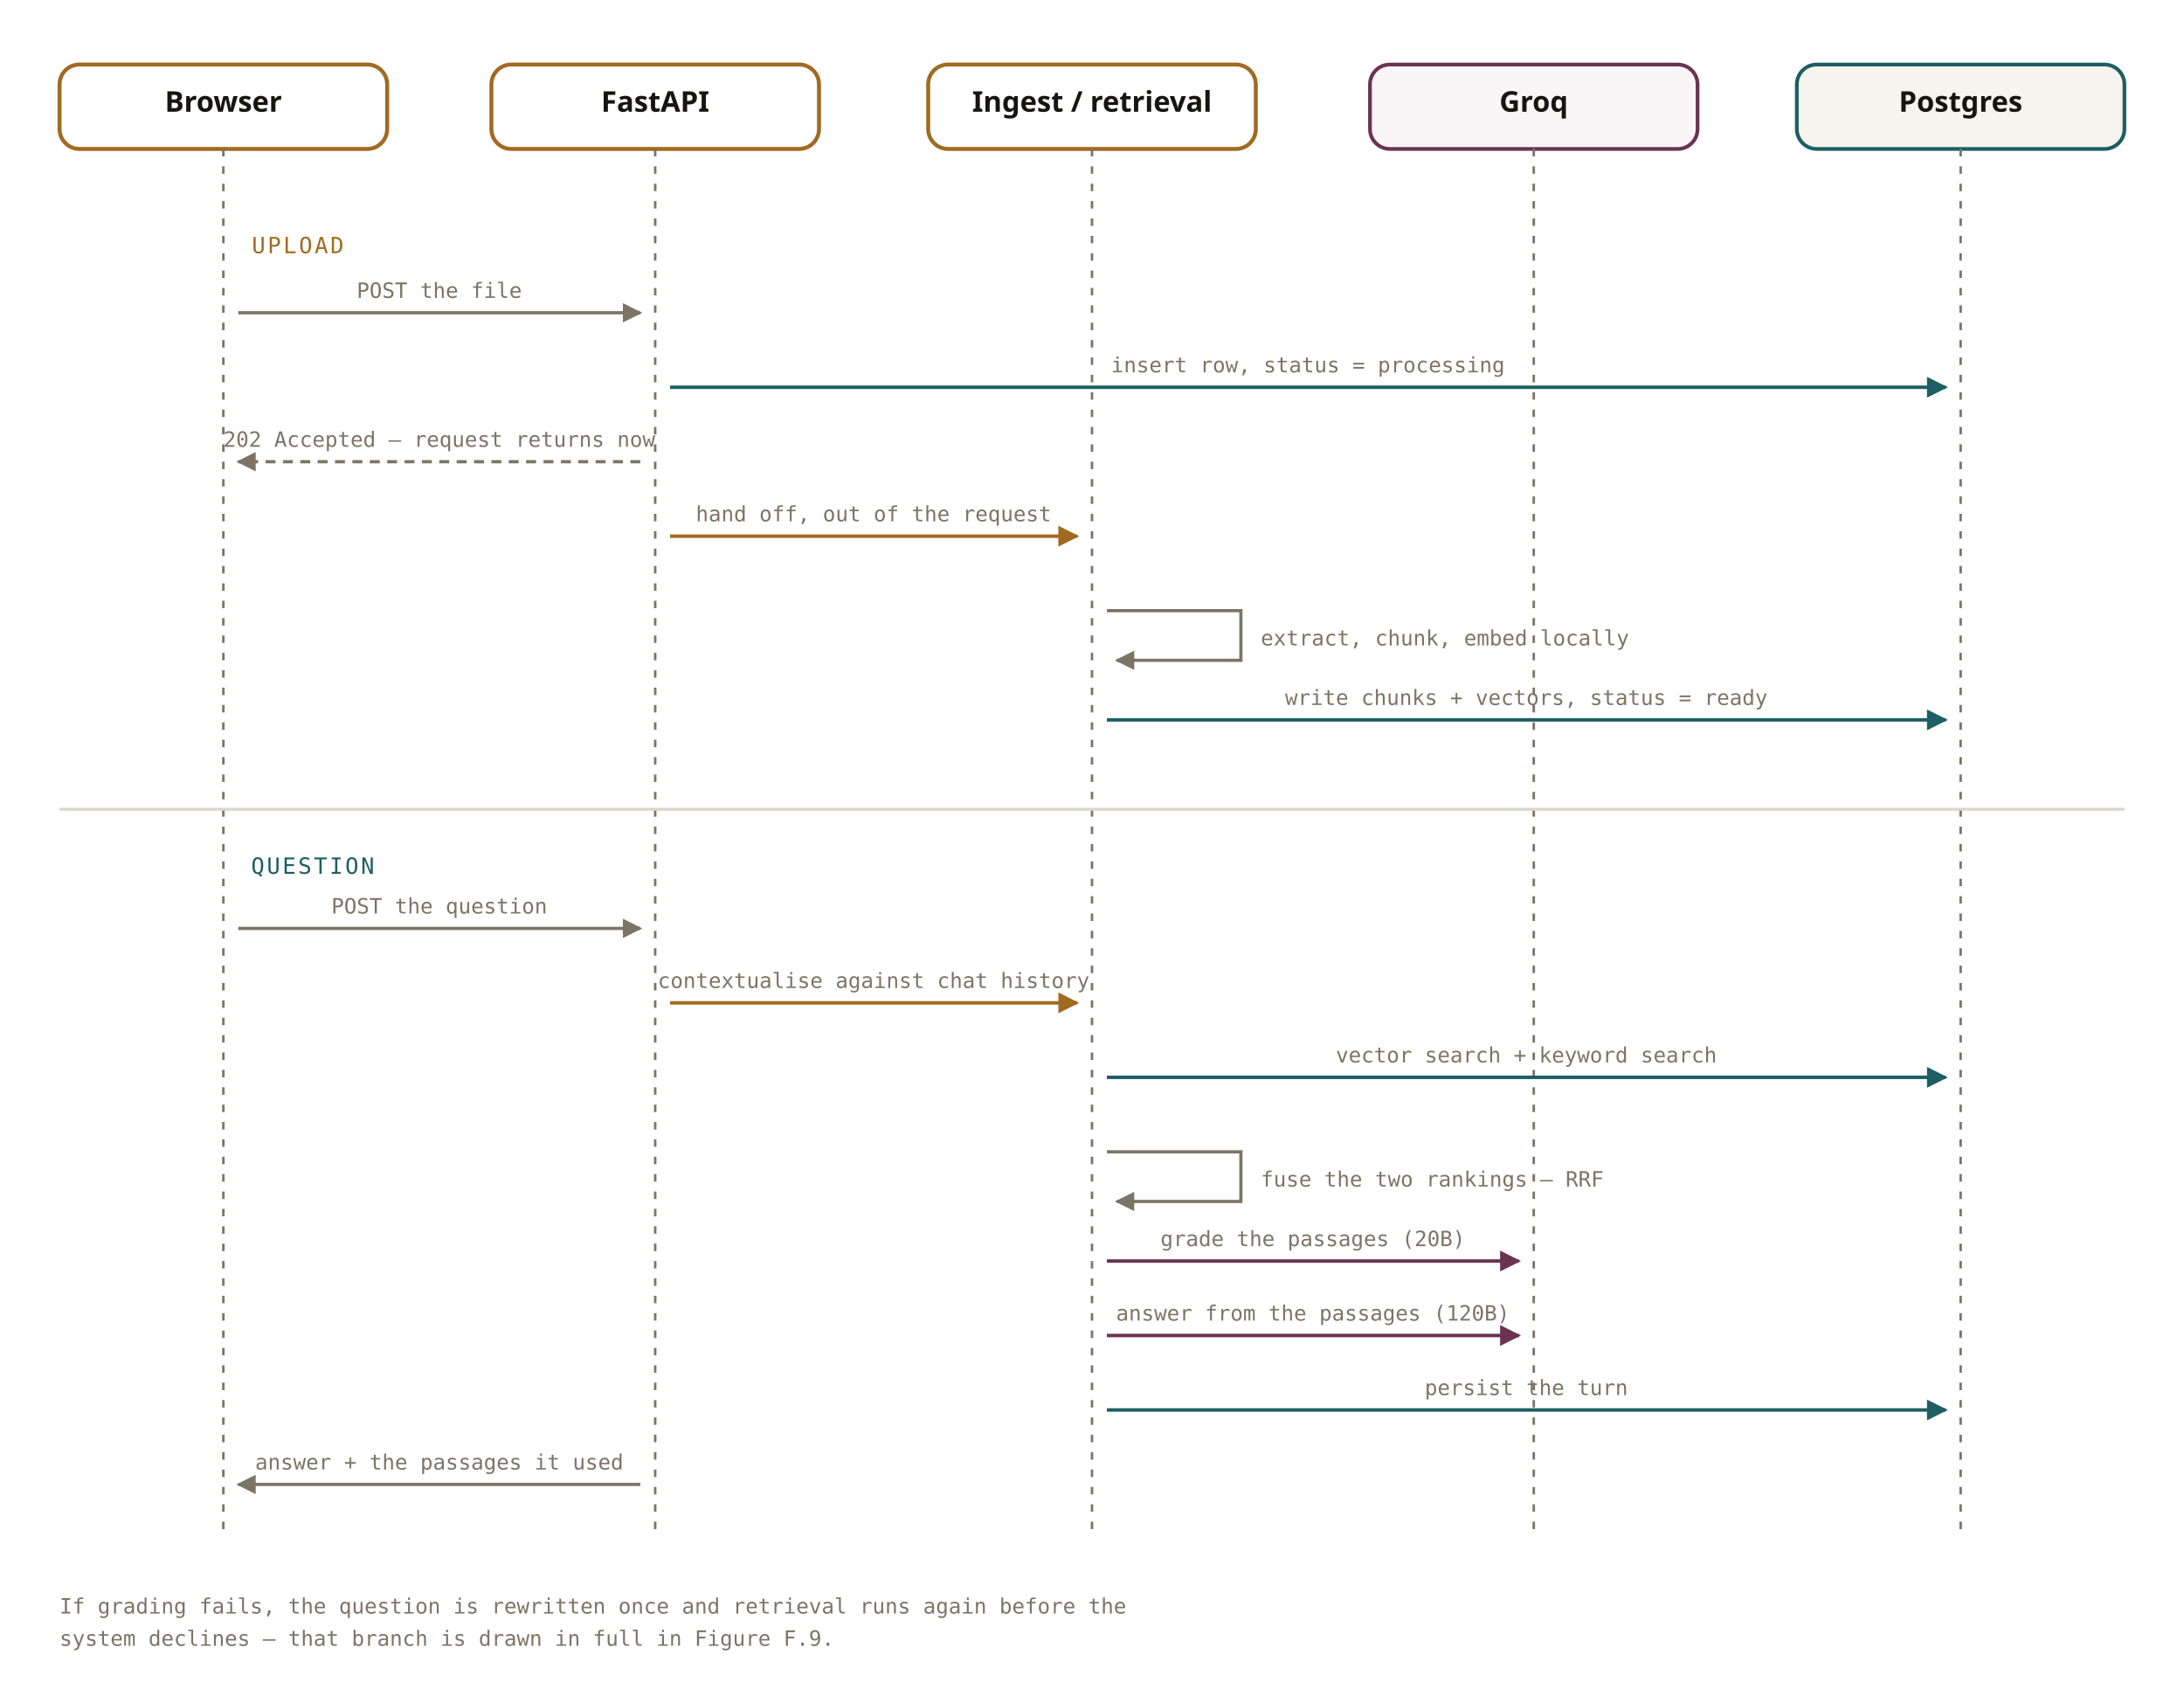
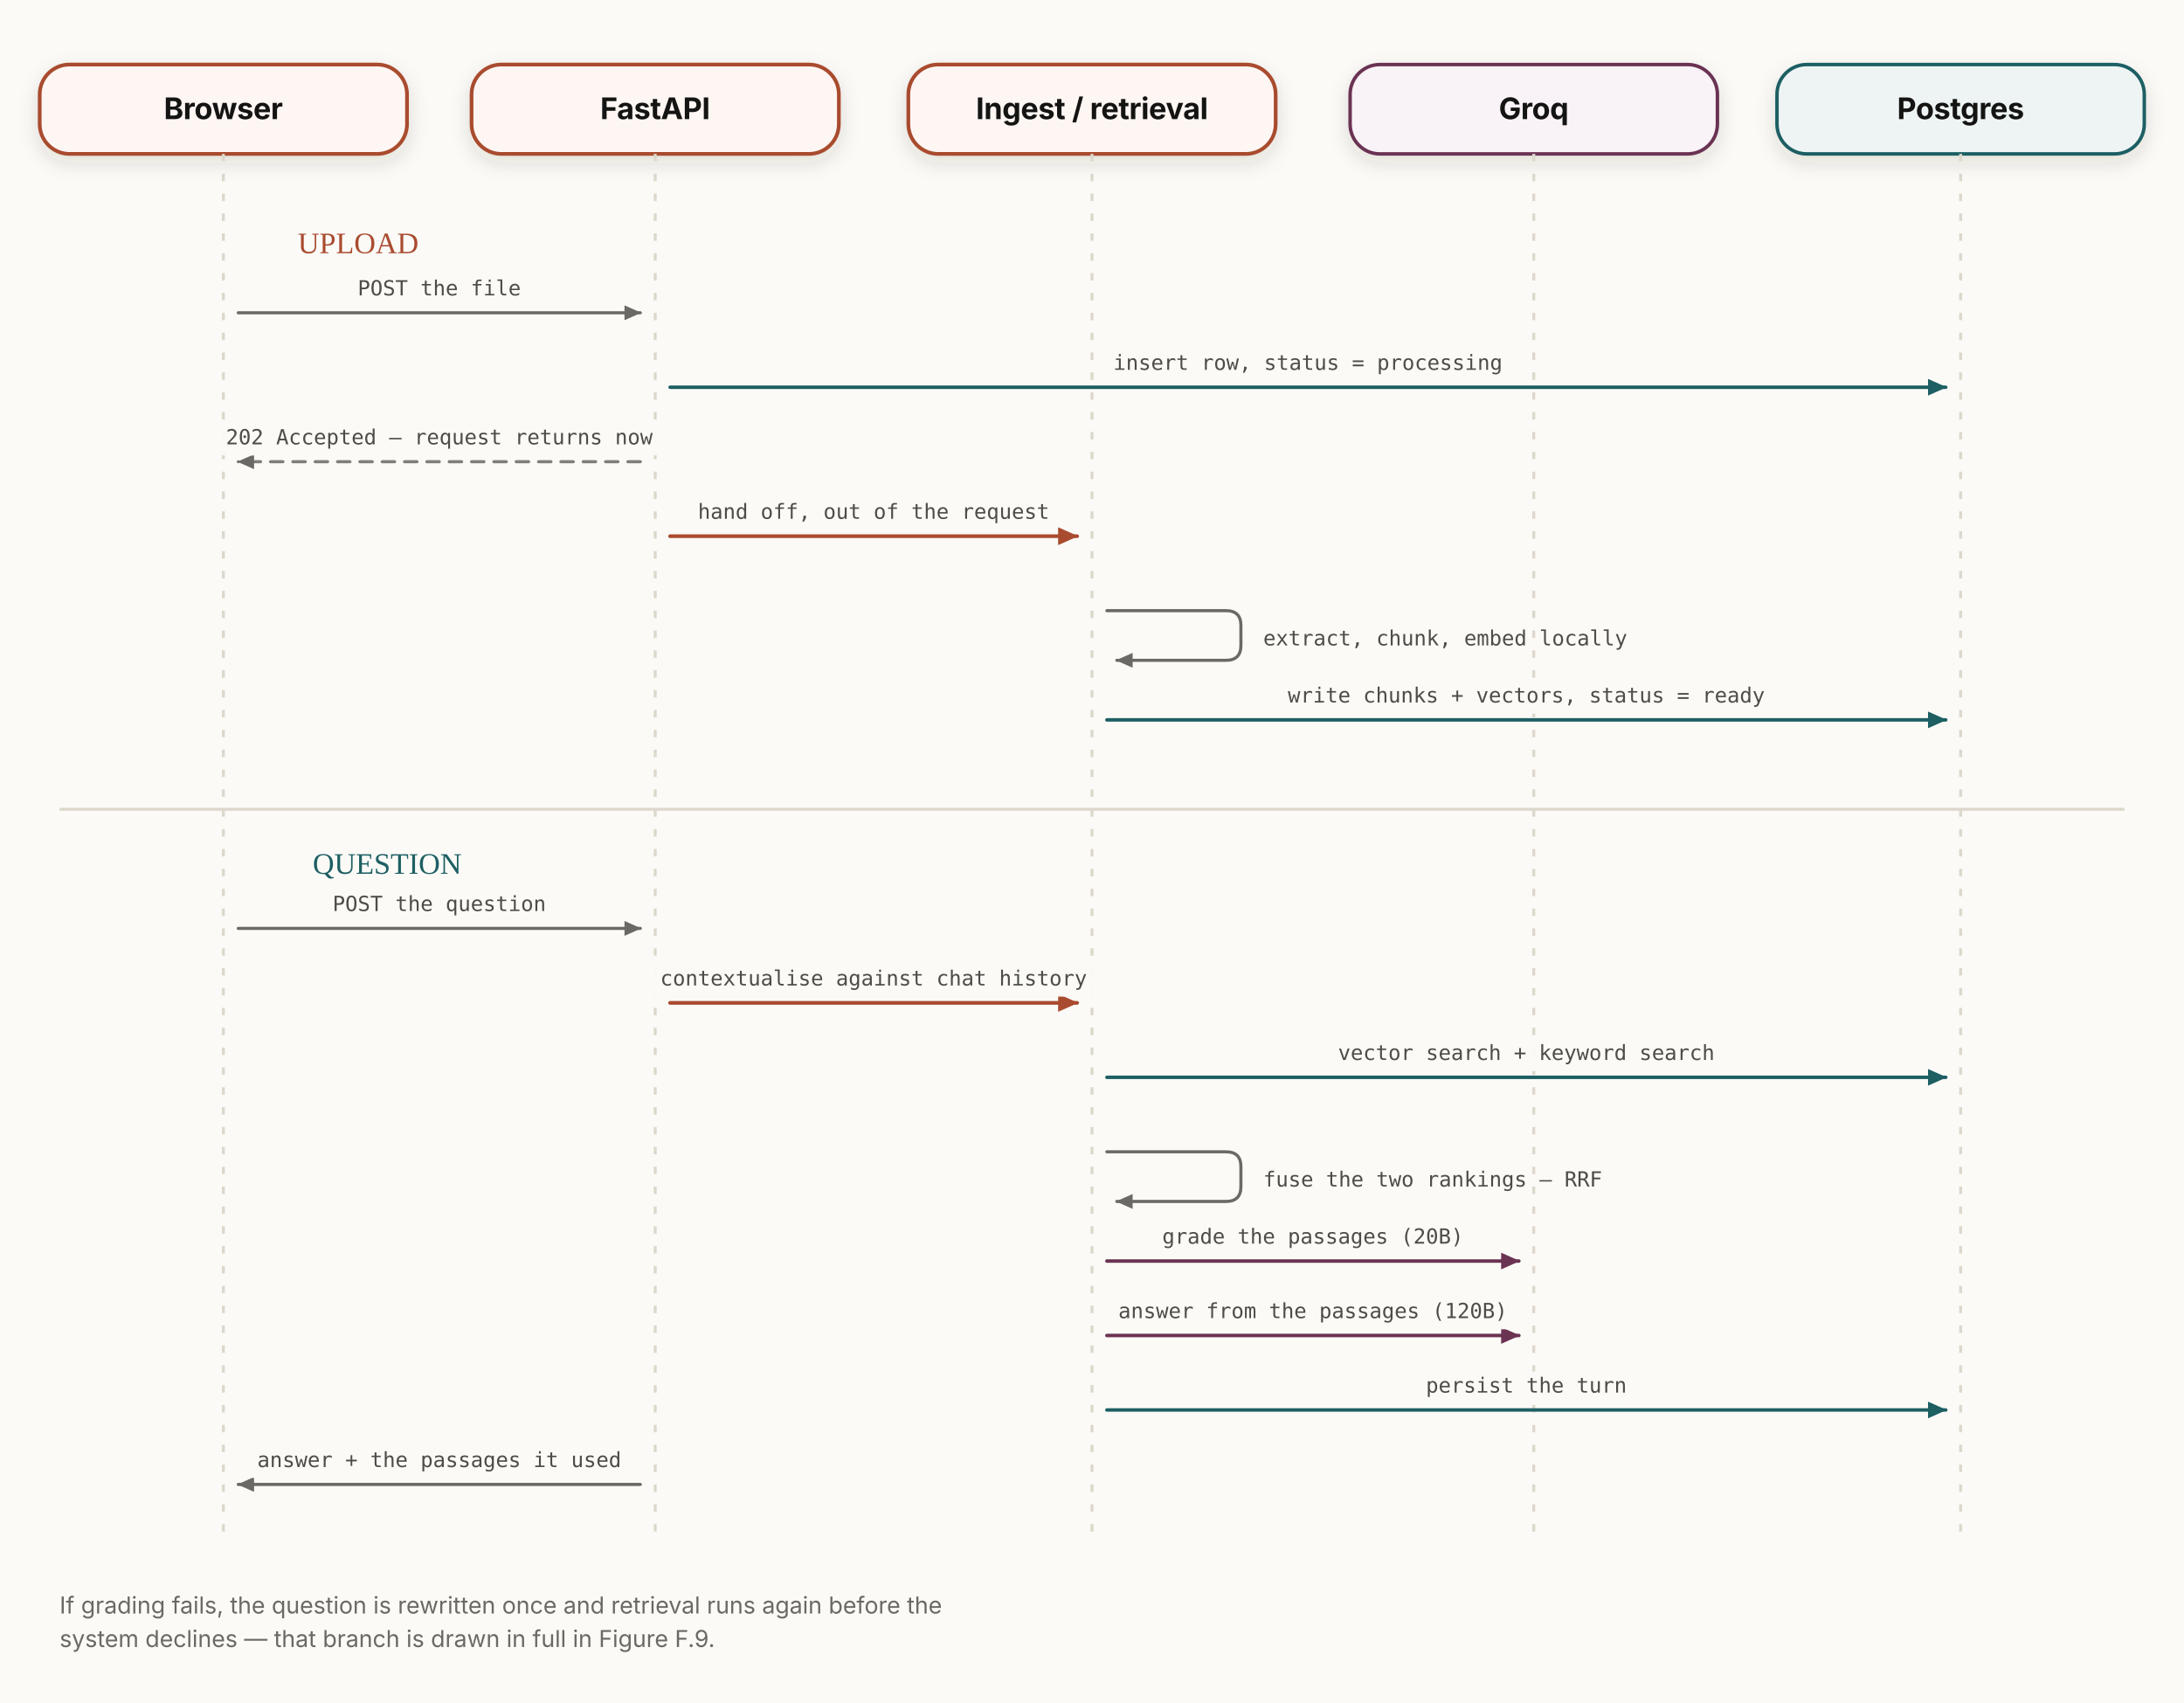
<svg xmlns="http://www.w3.org/2000/svg" viewBox="0 0 880 686" width="880" height="686" role="img">
+   <rect width="880" height="686" fill="#fbfaf7" />
  <defs>
-     <marker id="a" viewBox="0 0 10 10" refX="9" refY="5" markerWidth="6" markerHeight="6" orient="auto">
-       <path d="M0,0 L10,5 L0,10 z" fill="#7c7566" />
+     <marker id="ar-n" viewBox="0 0 10 10" refX="8.5" refY="5" markerWidth="6" markerHeight="6" orient="auto-start-reverse">
+       <path d="M0,1 L9,5 L0,9 z" fill="#6b6965" />
    </marker>
-     <marker id="ab" viewBox="0 0 10 10" refX="9" refY="5" markerWidth="6" markerHeight="6" orient="auto">
-       <path d="M0,0 L10,5 L0,10 z" fill="#a06b21" />
+     <marker id="ar-a" viewBox="0 0 10 10" refX="8.5" refY="5" markerWidth="6" markerHeight="6" orient="auto-start-reverse">
+       <path d="M0,1 L9,5 L0,9 z" fill="#a94b2f" />
    </marker>
-     <marker id="at" viewBox="0 0 10 10" refX="9" refY="5" markerWidth="6" markerHeight="6" orient="auto">
-       <path d="M0,0 L10,5 L0,10 z" fill="#1d5f63" />
+     <marker id="ar-t" viewBox="0 0 10 10" refX="8.5" refY="5" markerWidth="6" markerHeight="6" orient="auto-start-reverse">
+       <path d="M0,1 L9,5 L0,9 z" fill="#1d5f63" />
    </marker>
-     <marker id="ap" viewBox="0 0 10 10" refX="9" refY="5" markerWidth="6" markerHeight="6" orient="auto">
-       <path d="M0,0 L10,5 L0,10 z" fill="#6b3352" />
+     <marker id="ar-p" viewBox="0 0 10 10" refX="8.5" refY="5" markerWidth="6" markerHeight="6" orient="auto-start-reverse">
+       <path d="M0,1 L9,5 L0,9 z" fill="#6b3352" />
    </marker>
-     <marker id="open" viewBox="0 0 10 10" refX="9" refY="5" markerWidth="7" markerHeight="7" orient="auto">
-       <path d="M0,0 L10,5 L0,10" fill="none" stroke="#7c7566" stroke-width="1.4" />
+     <marker id="ar-g" viewBox="0 0 10 10" refX="8.5" refY="5" markerWidth="6" markerHeight="6" orient="auto-start-reverse">
+       <path d="M0,1 L9,5 L0,9 z" fill="#2f7d55" />
    </marker>
+     <marker id="ar-r" viewBox="0 0 10 10" refX="8.5" refY="5" markerWidth="6" markerHeight="6" orient="auto-start-reverse">
+       <path d="M0,1 L9,5 L0,9 z" fill="#b3402f" />
+     </marker>
+     <filter id="card" x="-25%" y="-25%" width="150%" height="170%">
+       <feDropShadow dx="0" dy="3" stdDeviation="4" flood-color="#3c3226" flood-opacity="0.13" />
+     </filter>
+     <filter id="lift" x="-25%" y="-25%" width="150%" height="170%">
+       <feDropShadow dx="0" dy="1" stdDeviation="1.6" flood-color="#3c3226" flood-opacity="0.10" />
+     </filter>
  </defs>
  <style>
-   .t  { font-family:'Plus Jakarta Sans',sans-serif; font-size:11.5px; fill:#16150f; font-weight:600 }
-   .tc { font-family:'Plus Jakarta Sans',sans-serif; font-size:11.5px; fill:#16150f; font-weight:600; text-anchor:middle }
-   .s  { font-family:'JetBrains Mono',monospace; font-size:9px; fill:#7c7566 }
-   .sc { font-family:'JetBrains Mono',monospace; font-size:9px; fill:#7c7566; text-anchor:middle }
-   .lb { font-family:'JetBrains Mono',monospace; font-size:8.5px; fill:#7c7566 }
-   .lbc{ font-family:'JetBrains Mono',monospace; font-size:8.5px; fill:#7c7566; text-anchor:middle }
-   .cap{ font-family:'JetBrains Mono',monospace; font-size:9px; letter-spacing:.1em; text-anchor:middle }
-   .ln { stroke:#7c7566; stroke-width:1.3; fill:none; marker-end:url(#a) }
-   .lnb{ stroke:#a06b21; stroke-width:1.4; fill:none; marker-end:url(#ab) }
-   .lnt{ stroke:#1d5f63; stroke-width:1.4; fill:none; marker-end:url(#at) }
-   .lnp{ stroke:#6b3352; stroke-width:1.4; fill:none; marker-end:url(#ap) }
-   .dash{ stroke-dasharray:4 3 }
-   .proc{ fill:#fff; stroke:#a06b21; stroke-width:1.6 }
-   .store{ fill:#f7f4ed; stroke:#1d5f63; stroke-width:1.5 }
-   .ext { fill:#faf6f8; stroke:#6b3352; stroke-width:1.5 }
-   .band{ fill:#faf7f1; stroke:#ddd6c8; stroke-width:1 }
-   .ok  { fill:#eef5f1; stroke:#1f6b4a; stroke-width:1.6 }
-   .bad { fill:#fbf0ef; stroke:#9c2f26; stroke-width:1.6 }
+  .ttl { font-family:'Plus Jakarta Sans',-apple-system,BlinkMacSystemFont,sans-serif; font-size:12px; font-weight:700; fill:#141413;
+         letter-spacing:-.01em; text-anchor:middle }
+  .sub { font-family:'JetBrains Mono',Menlo,Consolas,monospace; font-size:8.2px; fill:#6b6965; text-anchor:middle }
+  .lbl { font-family:'JetBrains Mono',Menlo,Consolas,monospace; font-size:8.4px; fill:#4d4c48 }
+  .lblc{ font-family:'JetBrains Mono',Menlo,Consolas,monospace; font-size:8.4px; fill:#4d4c48; text-anchor:middle }
+  .eyb { font-family:'JetBrains Mono',Menlo,Consolas,monospace; font-size:8.6px; font-weight:600; letter-spacing:.14em }
+  .idx { font-family:'JetBrains Mono',Menlo,Consolas,monospace; font-size:8px; font-weight:600; text-anchor:middle }
+  .note{ font-family:'Plus Jakarta Sans',-apple-system,BlinkMacSystemFont,sans-serif; font-size:9.4px; fill:#6b6965 }
+  .ln  { fill:none; stroke:#6b6965; stroke-width:1.25; stroke-linecap:round;
+         marker-end:url(#ar-n) }
+  .lna { fill:none; stroke:#a94b2f; stroke-width:1.5; stroke-linecap:round;
+         marker-end:url(#ar-a) }
+  .lnt { fill:none; stroke:#1d5f63; stroke-width:1.4; stroke-linecap:round;
+         marker-end:url(#ar-t) }
+  .lnp { fill:none; stroke:#6b3352; stroke-width:1.4; stroke-linecap:round;
+         marker-end:url(#ar-p) }
+  .dash{ stroke-dasharray:5 4; stroke-opacity:.85 }
</style>
-   <rect width="880" height="686" fill="#ffffff" />
-   <rect class="proc" x="24.0" y="26" width="132" height="34" rx="8" />
-   <text class="tc" x="90.0" y="45.0">Browser</text>
-   <path d="M90,60 L90,620" stroke="#7c7566" stroke-width="1" stroke-dasharray="3 4" fill="none" />
-   <rect class="proc" x="198.0" y="26" width="132" height="34" rx="8" />
-   <text class="tc" x="264.0" y="45.0">FastAPI</text>
-   <path d="M264,60 L264,620" stroke="#7c7566" stroke-width="1" stroke-dasharray="3 4" fill="none" />
-   <rect class="proc" x="374.0" y="26" width="132" height="34" rx="8" />
-   <text class="tc" x="440.0" y="45.0">Ingest / retrieval</text>
-   <path d="M440,60 L440,620" stroke="#7c7566" stroke-width="1" stroke-dasharray="3 4" fill="none" />
-   <rect class="ext" x="552.0" y="26" width="132" height="34" rx="8" />
-   <text class="tc" x="618.0" y="45.0">Groq</text>
-   <path d="M618,60 L618,620" stroke="#7c7566" stroke-width="1" stroke-dasharray="3 4" fill="none" />
-   <rect class="store" x="724.0" y="26" width="132" height="34" rx="8" />
-   <text class="tc" x="790.0" y="45.0">Postgres</text>
-   <path d="M790,60 L790,620" stroke="#7c7566" stroke-width="1" stroke-dasharray="3 4" fill="none" />
-   <text class="cap" x="120" y="102" fill="#a06b21">UPLOAD</text>
+   <rect x="16.0" y="26" width="148" height="36" rx="12" fill="#fdf6f3" stroke="#a94b2f" stroke-width="1.5" filter="url(#card)" />
+   <text class="ttl" x="90.0" y="48.0">Browser</text>
+   <path d="M90,62 L90,620" stroke="#ddd8cc" stroke-width="1.2" stroke-dasharray="3 5" fill="none" />
+   <rect x="190.0" y="26" width="148" height="36" rx="12" fill="#fdf6f3" stroke="#a94b2f" stroke-width="1.5" filter="url(#card)" />
+   <text class="ttl" x="264.0" y="48.0">FastAPI</text>
+   <path d="M264,62 L264,620" stroke="#ddd8cc" stroke-width="1.2" stroke-dasharray="3 5" fill="none" />
+   <rect x="366.0" y="26" width="148" height="36" rx="12" fill="#fdf6f3" stroke="#a94b2f" stroke-width="1.5" filter="url(#card)" />
+   <text class="ttl" x="440.0" y="48.0">Ingest / retrieval</text>
+   <path d="M440,62 L440,620" stroke="#ddd8cc" stroke-width="1.2" stroke-dasharray="3 5" fill="none" />
+   <rect x="544.0" y="26" width="148" height="36" rx="12" fill="#f9f2f6" stroke="#6b3352" stroke-width="1.4" filter="url(#card)" />
+   <text class="ttl" x="618.0" y="48.0">Groq</text>
+   <path d="M618,62 L618,620" stroke="#ddd8cc" stroke-width="1.2" stroke-dasharray="3 5" fill="none" />
+   <rect x="716.0" y="26" width="148" height="36" rx="12" fill="#eef4f4" stroke="#1d5f63" stroke-width="1.4" filter="url(#card)" />
+   <text class="ttl" x="790.0" y="48.0">Postgres</text>
+   <path d="M790,62 L790,620" stroke="#ddd8cc" stroke-width="1.2" stroke-dasharray="3 5" fill="none" />
+   <text class="cap" x="120" y="102" fill="#a94b2f">UPLOAD</text>
  <path class="ln" d="M96,126 L258,126" />
-   <text class="lbc" x="177.0" y="120">POST the file</text>
+   <rect x="139.24" y="110.5" width="75.52" height="13" rx="4" fill="#fbfaf7" fill-opacity=".95" />
+   <text class="lblc" x="177.0" y="119">POST the file</text>
  <path class="lnt" d="M270,156 L784,156" />
-   <text class="lbc" x="527.0" y="150">insert row, status = processing</text>
+   <rect x="443.88" y="140.5" width="166.24" height="13" rx="4" fill="#fbfaf7" fill-opacity=".95" />
+   <text class="lblc" x="527.0" y="149">insert row, status = processing</text>
  <path class="ln dash" d="M258,186 L96,186" />
-   <text class="lbc" x="177.0" y="180">202 Accepted — request returns now</text>
-   <path class="lnb" d="M270,216 L434,216" />
-   <text class="lbc" x="352.0" y="210">hand off, out of the request</text>
-   <path class="ln" d="M446,246 L500,246 L500,266 L450,266" />
-   <text class="lb" x="508" y="260">extract, chunk, embed locally</text>
+   <rect x="86.32" y="170.5" width="181.36" height="13" rx="4" fill="#fbfaf7" fill-opacity=".95" />
+   <text class="lblc" x="177.0" y="179">202 Accepted — request returns now</text>
+   <path class="lna" d="M270,216 L434,216" />
+   <rect x="276.44" y="200.5" width="151.12" height="13" rx="4" fill="#fbfaf7" fill-opacity=".95" />
+   <text class="lblc" x="352.0" y="209">hand off, out of the request</text>
+   <path class="ln" d="M446,246 L494.0,246.0 Q500,246 500.0,252.0 L500.0,260.0 Q500,266 494.0,266.0 L450,266" />
+   <text class="lbl" x="509" y="260">extract, chunk, embed locally</text>
  <path class="lnt" d="M446,290 L784,290" />
-   <text class="lbc" x="615.0" y="284">write chunks + vectors, status = ready</text>
-   <path d="M24,326 L856,326" stroke="#ddd6c8" stroke-width="1.2" />
+   <rect x="514.24" y="274.5" width="201.52" height="13" rx="4" fill="#fbfaf7" fill-opacity=".95" />
+   <text class="lblc" x="615.0" y="283">write chunks + vectors, status = ready</text>
+   <path d="M24,326 L856,326" stroke="#ddd8cc" stroke-width="1.2" />
  <text class="cap" x="126" y="352" fill="#1d5f63">QUESTION</text>
  <path class="ln" d="M96,374 L258,374" />
-   <text class="lbc" x="177.0" y="368">POST the question</text>
-   <path class="lnb" d="M270,404 L434,404" />
-   <text class="lbc" x="352.0" y="398">contextualise against chat history</text>
+   <rect x="129.16" y="358.5" width="95.68" height="13" rx="4" fill="#fbfaf7" fill-opacity=".95" />
+   <text class="lblc" x="177.0" y="367">POST the question</text>
+   <path class="lna" d="M270,404 L434,404" />
+   <rect x="261.32" y="388.5" width="181.36" height="13" rx="4" fill="#fbfaf7" fill-opacity=".95" />
+   <text class="lblc" x="352.0" y="397">contextualise against chat history</text>
  <path class="lnt" d="M446,434 L784,434" />
-   <text class="lbc" x="615.0" y="428">vector search + keyword search</text>
-   <path class="ln" d="M446,464 L500,464 L500,484 L450,484" />
-   <text class="lb" x="508" y="478">fuse the two rankings — RRF</text>
+   <rect x="534.4" y="418.5" width="161.2" height="13" rx="4" fill="#fbfaf7" fill-opacity=".95" />
+   <text class="lblc" x="615.0" y="427">vector search + keyword search</text>
+   <path class="ln" d="M446,464 L494.0,464.0 Q500,464 500.0,470.0 L500.0,478.0 Q500,484 494.0,484.0 L450,484" />
+   <text class="lbl" x="509" y="478">fuse the two rankings — RRF</text>
  <path class="lnp" d="M446,508 L612,508" />
-   <text class="lbc" x="529.0" y="502">grade the passages  (20B)</text>
+   <rect x="461.0" y="492.5" width="136.0" height="13" rx="4" fill="#fbfaf7" fill-opacity=".95" />
+   <text class="lblc" x="529.0" y="501">grade the passages  (20B)</text>
  <path class="lnp" d="M446,538 L612,538" />
-   <text class="lbc" x="529.0" y="532">answer from the passages  (120B)</text>
+   <rect x="443.36" y="522.5" width="171.28" height="13" rx="4" fill="#fbfaf7" fill-opacity=".95" />
+   <text class="lblc" x="529.0" y="531">answer from the passages  (120B)</text>
  <path class="lnt" d="M446,568 L784,568" />
-   <text class="lbc" x="615.0" y="562">persist the turn</text>
+   <rect x="569.68" y="552.5" width="90.64" height="13" rx="4" fill="#fbfaf7" fill-opacity=".95" />
+   <text class="lblc" x="615.0" y="561">persist the turn</text>
  <path class="ln" d="M258,598 L96,598" />
-   <text class="lbc" x="177.0" y="592">answer + the passages it used</text>
-   <text class="lb" x="24" y="650" fill="#7c7566">If grading fails, the question is rewritten once and retrieval runs again before the</text>
-   <text class="lb" x="24" y="663" fill="#7c7566">system declines — that branch is drawn in full in Figure F.9.</text>
+   <rect x="98.92" y="582.5" width="156.16" height="13" rx="4" fill="#fbfaf7" fill-opacity=".95" />
+   <text class="lblc" x="177.0" y="591">answer + the passages it used</text>
+   <text class="note" x="24" y="650.0" fill="#6b6965">If grading fails, the question is rewritten once and retrieval runs again before the</text>
+   <text class="note" x="24" y="663.5" fill="#6b6965">system declines — that branch is drawn in full in Figure F.9.</text>
</svg>
